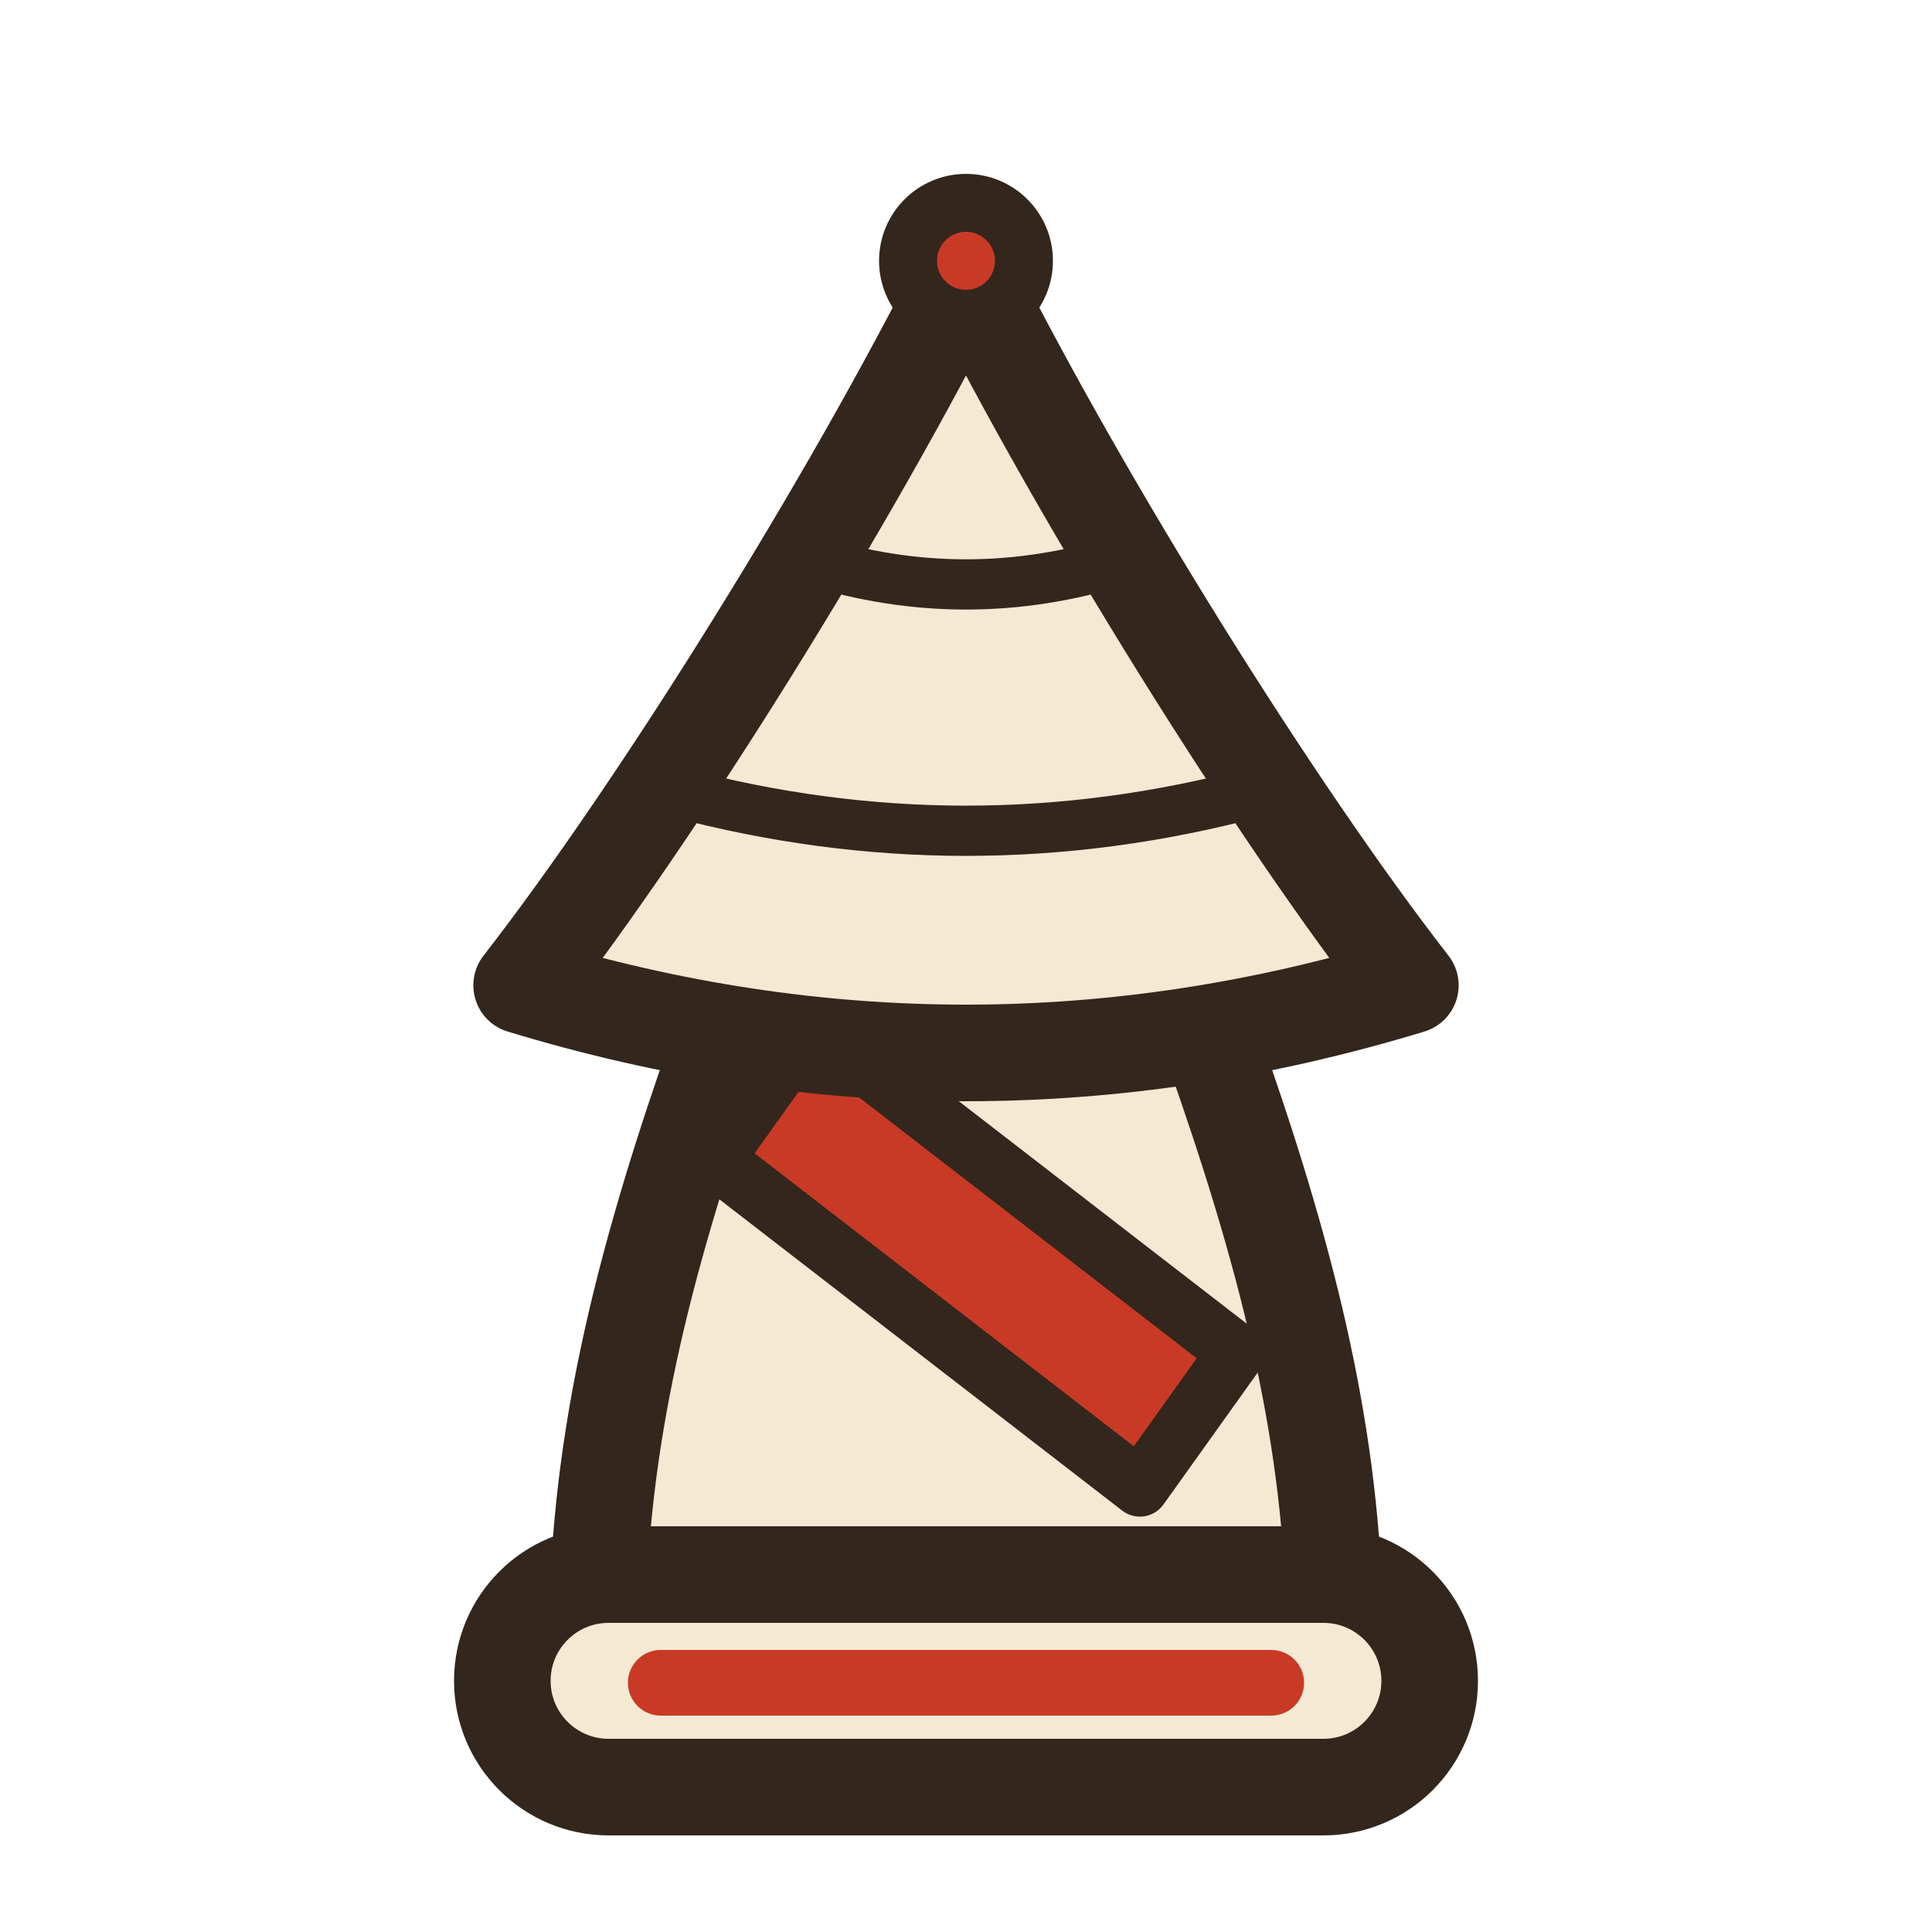
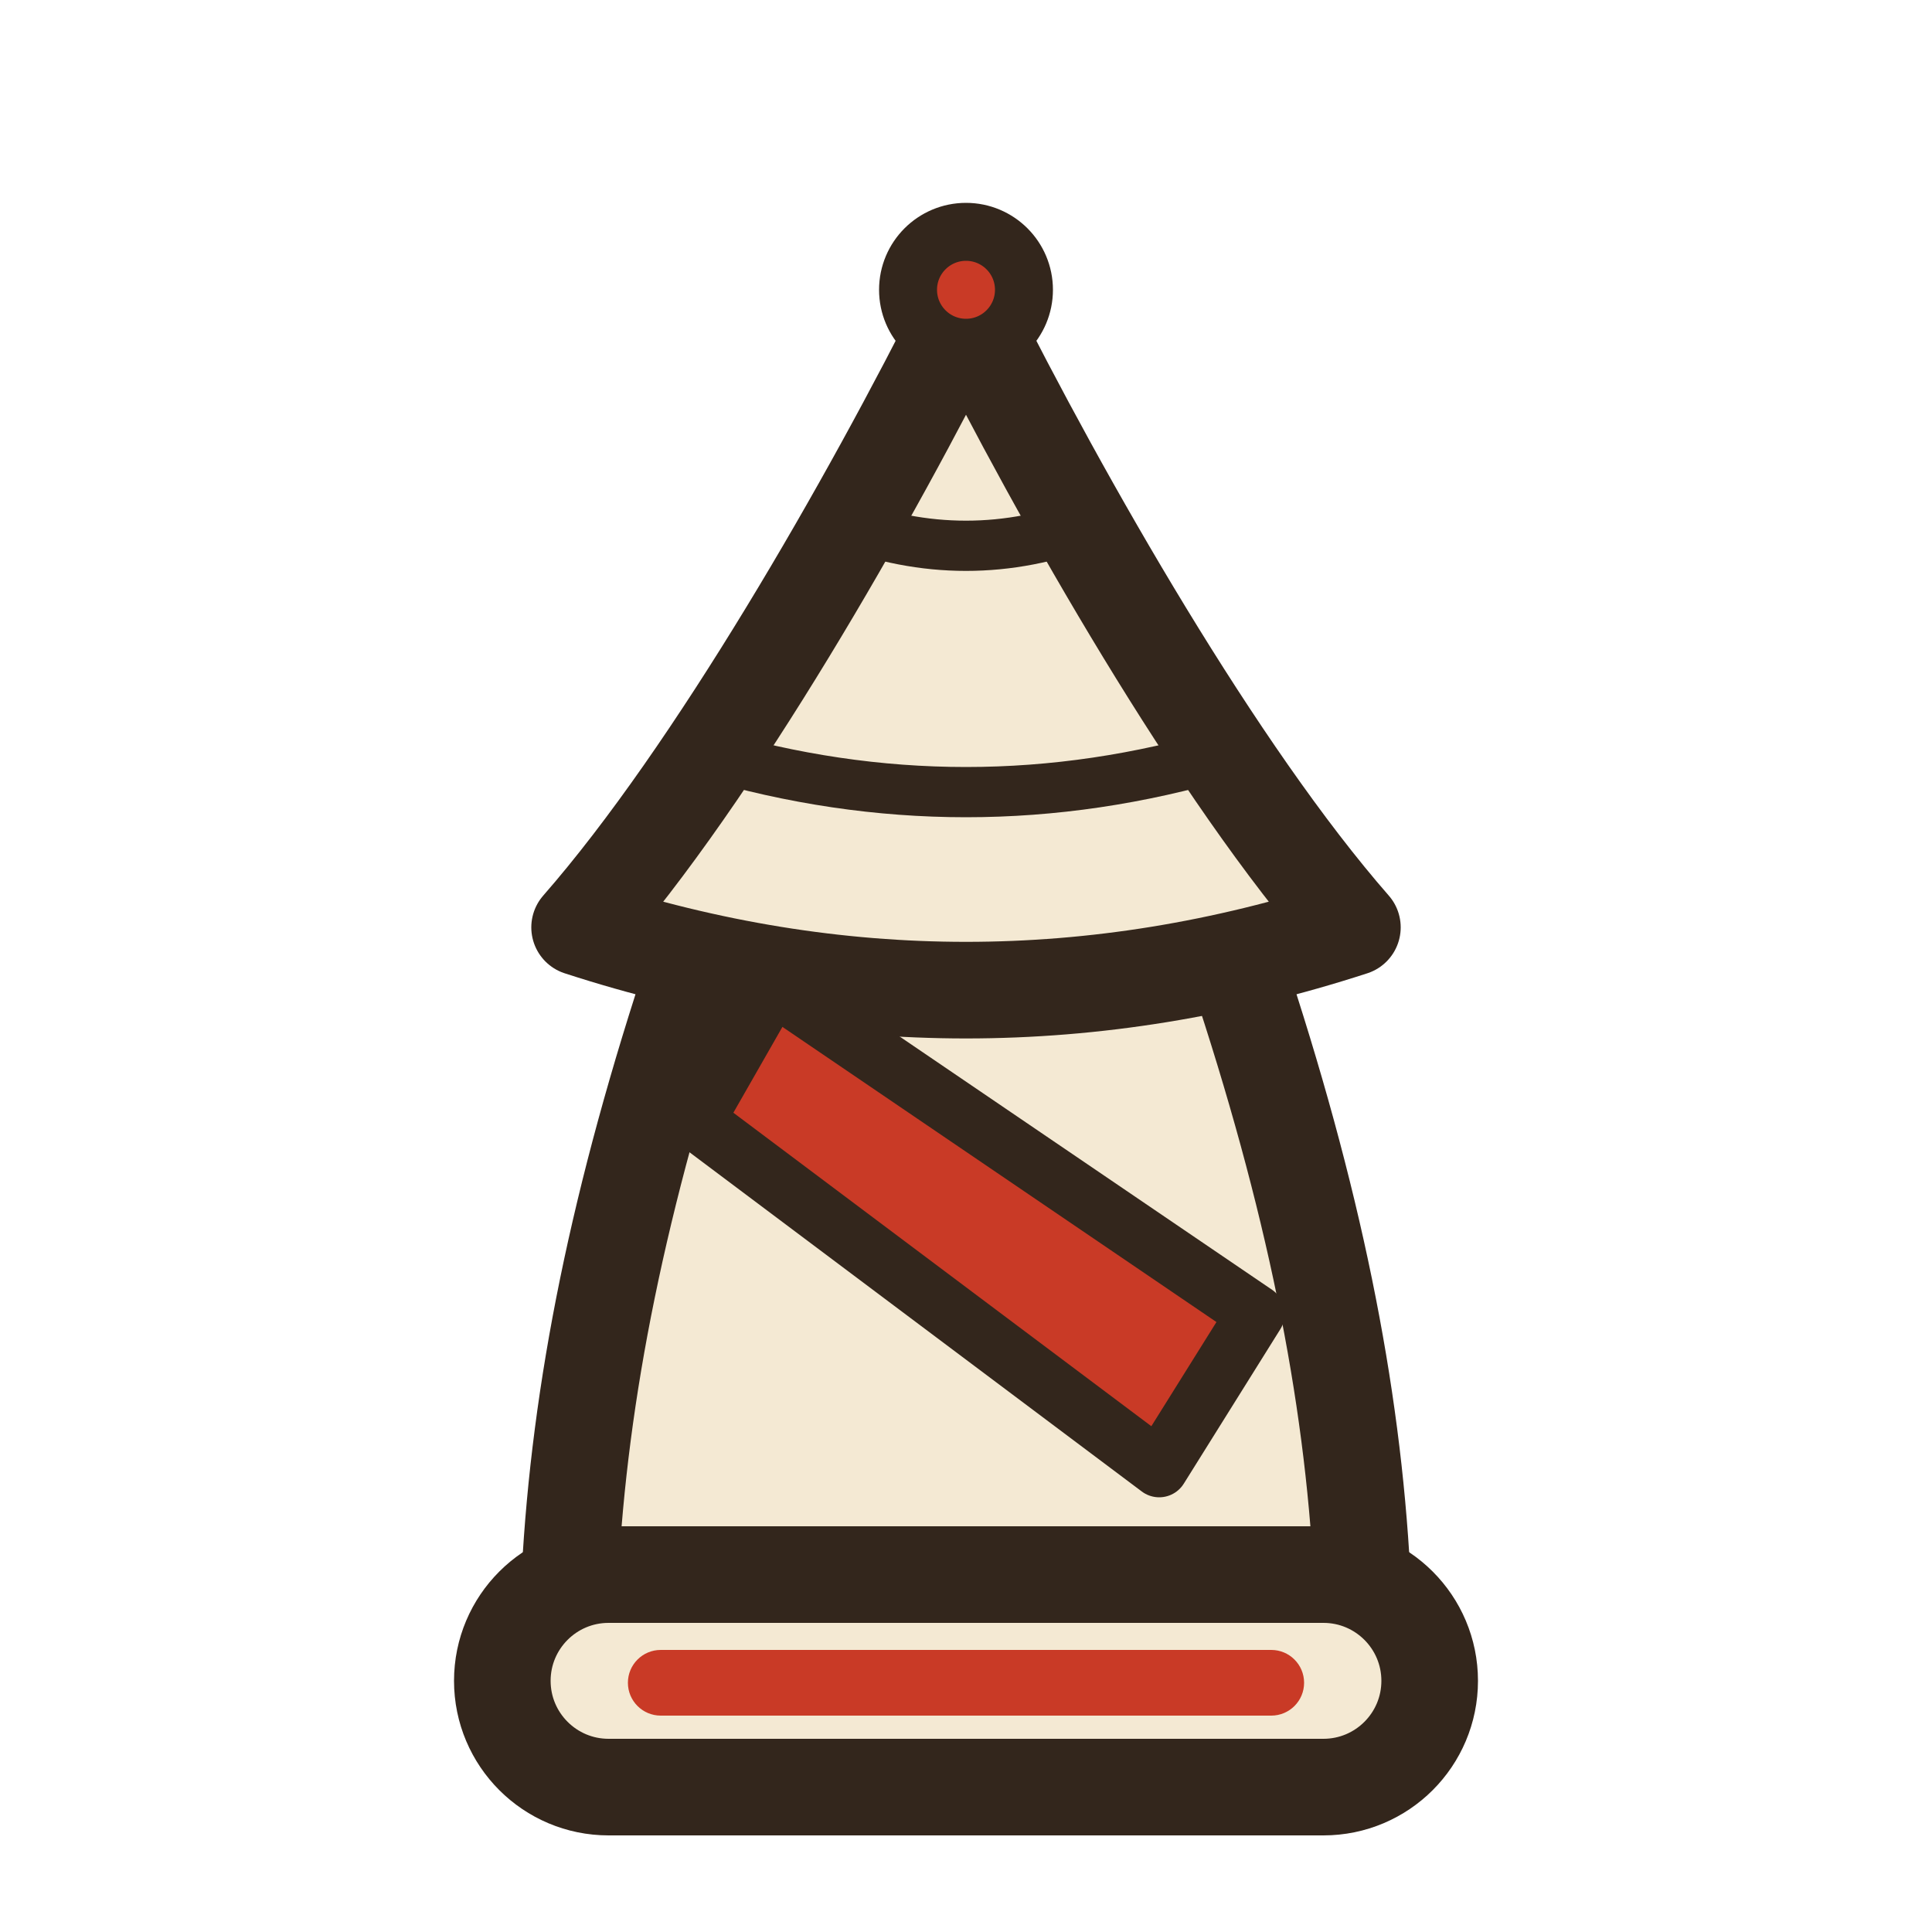
<svg xmlns="http://www.w3.org/2000/svg" viewBox="0 0 100 100">
  <g stroke-linecap="round" stroke-linejoin="round">
-     <path d="M43,46 Q50,44 57,46 L56,55 Q50,57 44,55 Z" fill="#f4e9d3" stroke="#33261c" stroke-width="5" />
-     <path d="M38,52 C34,63 31.5,72 31,81.5 L69,81.5 C68.5,72 66,63 62,52 Q50,49 38,52 Z" fill="#f4e9d3" stroke="#33261c" stroke-width="5" />
-     <path d="M42,53 L64,70 L59,77 L37,60 Z" fill="#c93a26" stroke="#33261c" stroke-width="3" />
-     <path d="M50,14 C44,26 34,42 27,51 Q50,58 73,51 C66,42 56,26 50,14 Z" fill="#f4e9d3" stroke="#33261c" stroke-width="5" />
-     <path d="M42,29 Q50,31.5 58,29 M35,41 Q50,45 65,41" fill="none" stroke="#33261c" stroke-width="2.6" />
-     <circle cx="50" cy="13.5" r="3" fill="#c93a26" stroke="#33261c" stroke-width="3" />
+     <path d="M36,50 C32,62 30,72 29.5,81.5 L70.5,81.5 C70,72 68,62 64,50 Q50,46.5 36,50 Z" fill="#f4e9d3" stroke="#33261c" stroke-width="5" />
+     <path d="M40,51 L65,68 L60,76 L36,58 Z" fill="#c93a26" stroke="#33261c" stroke-width="3" />
+     <path d="M50,16 C45,26 37,40 30,48 Q50,54.5 70,48 C63,40 55,26 50,16 Z" fill="#f4e9d3" stroke="#33261c" stroke-width="5" />
+     <path d="M43.5,27 Q50,29.5 56.5,27 M36.5,39 Q50,43 63.5,39" fill="none" stroke="#33261c" stroke-width="2.6" />
+     <circle cx="50" cy="15" r="3" fill="#c93a26" stroke="#33261c" stroke-width="3" />
    <rect x="26" y="81.5" width="48" height="11" rx="5.5" fill="#f4e9d3" stroke="#33261c" stroke-width="5" />
    <rect x="32.5" y="85.4" width="35" height="3.4" rx="1.7" fill="#c93a26" stroke="none" />
  </g>
</svg>
